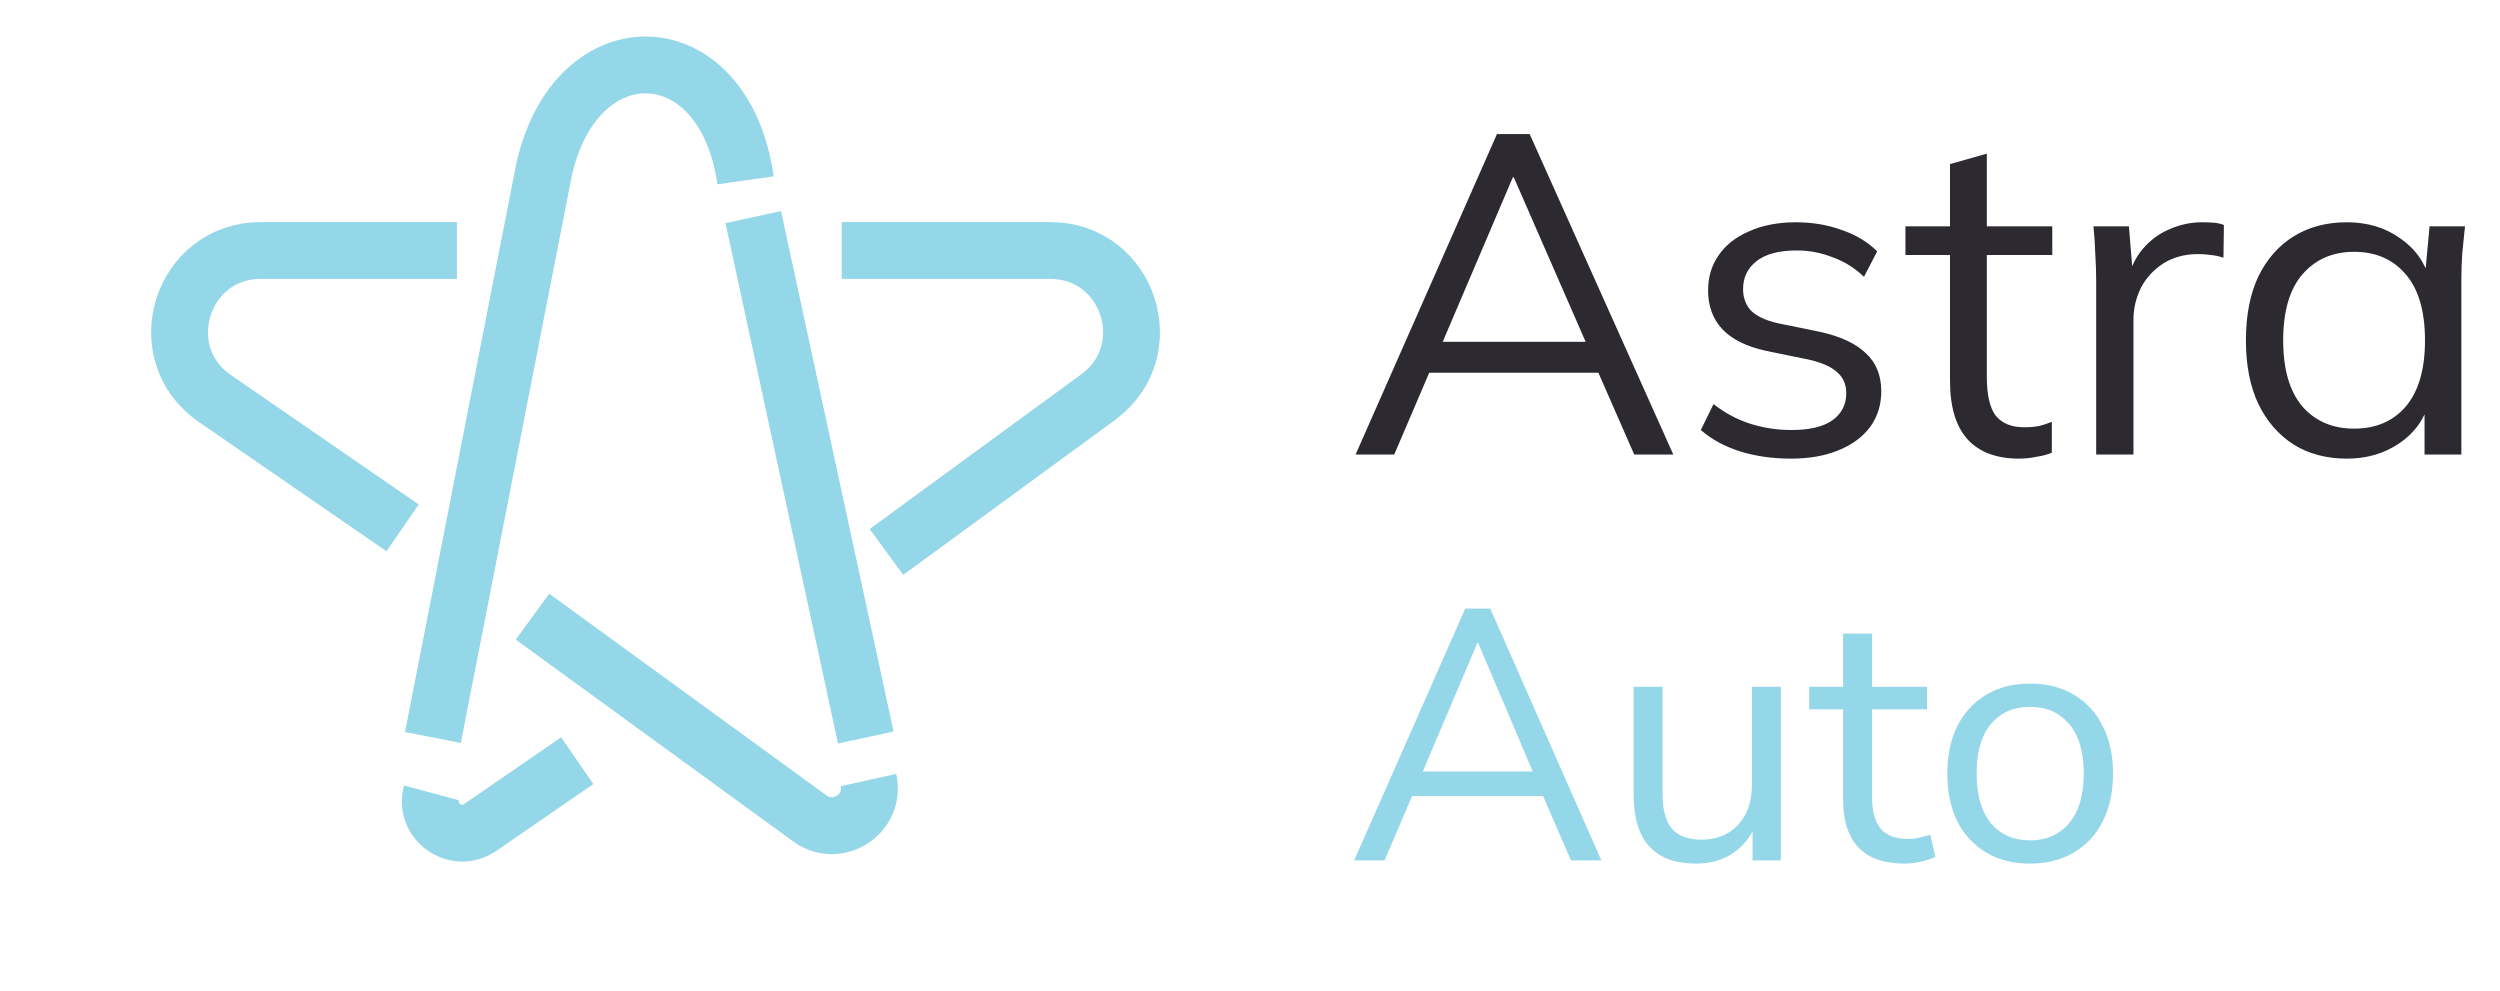
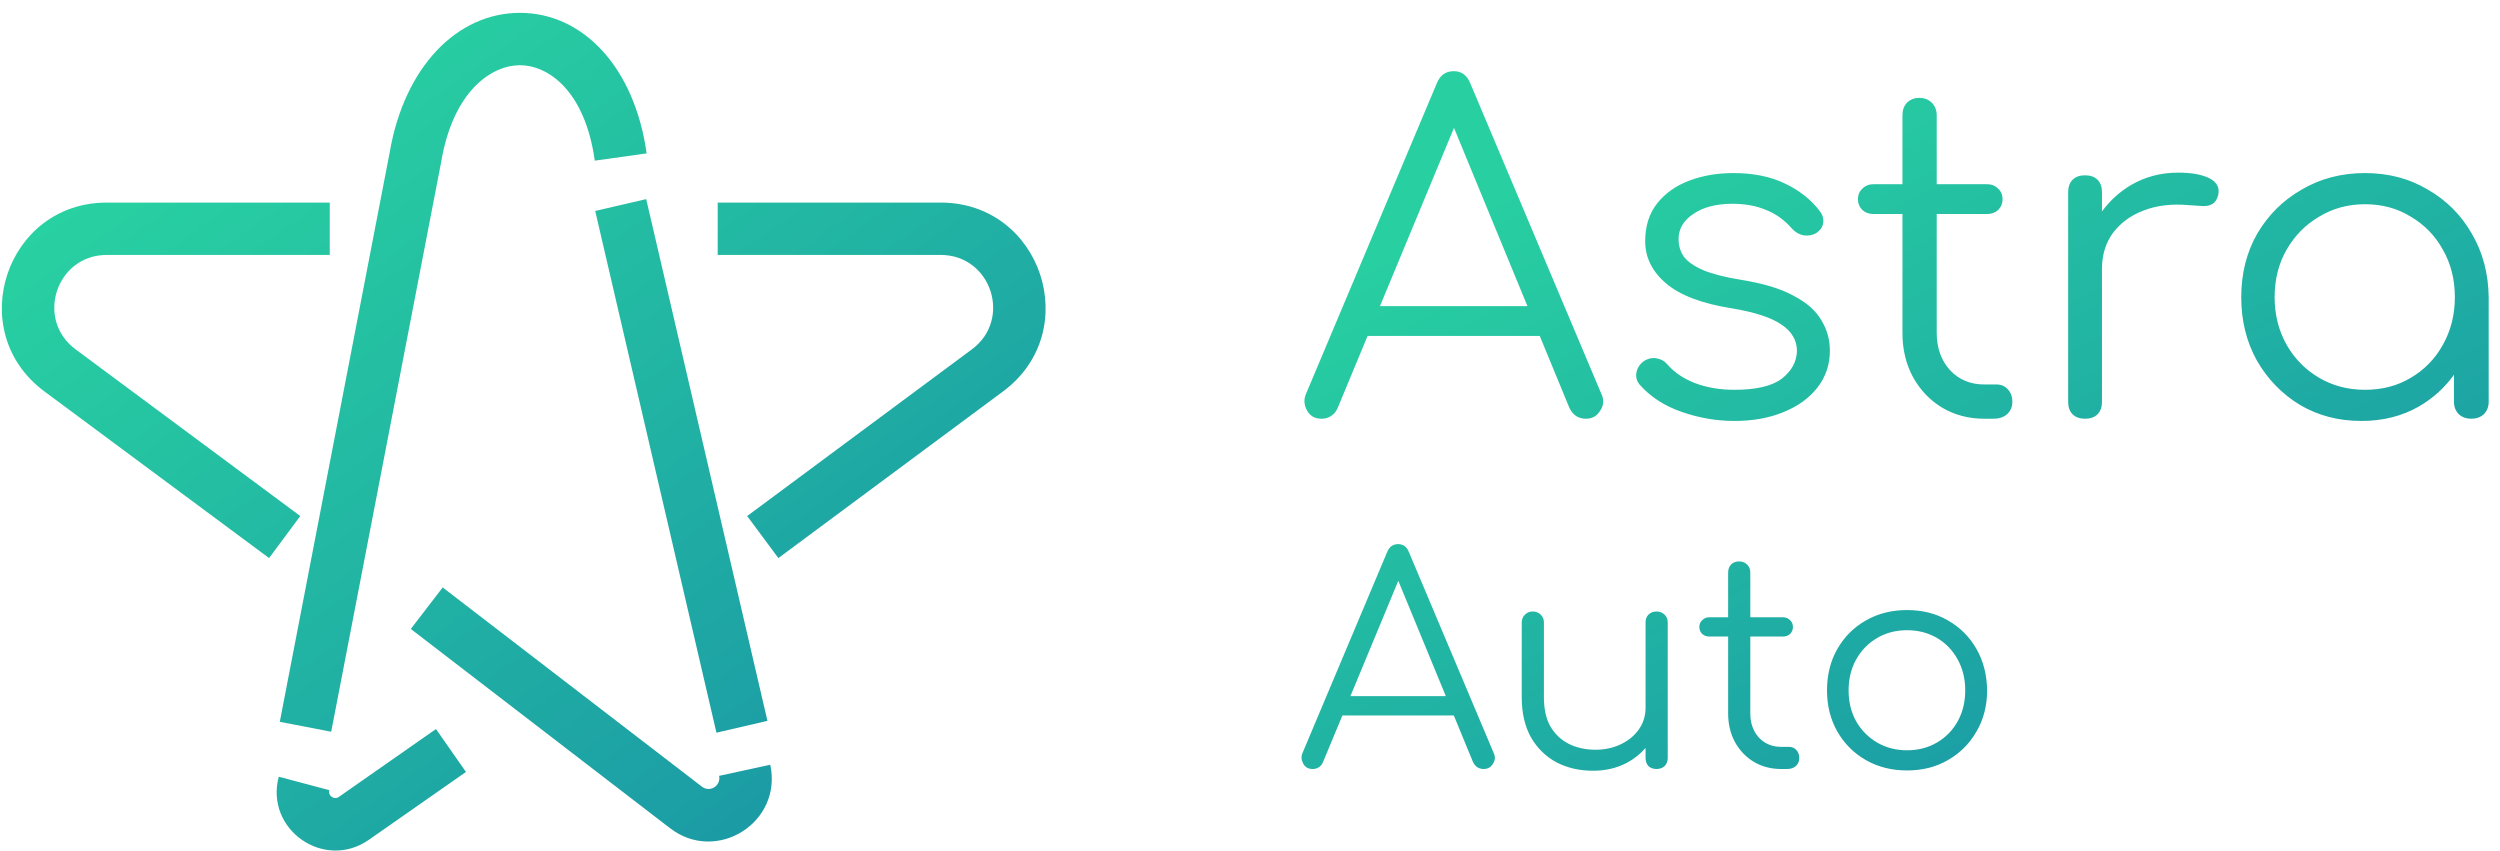
- <svg xmlns="http://www.w3.org/2000/svg" width="154" height="61" viewBox="0 0 154 61" fill="none">
-   <path d="M45.926 11.108C44.582 1.631 35.027 1.631 33.385 11.108L26.667 45.429" stroke="#93D7E9" stroke-width="3.5" />
-   <path d="M46.4 13.375L53.333 45.429" stroke="#93D7E9" stroke-width="3.5" />
-   <path d="M28.148 15.429H16.07C11.162 15.429 9.192 21.762 13.233 24.546L24.8 32.516" stroke="#93D7E9" stroke-width="3.5" />
-   <path d="M51.852 15.429H64.693C69.528 15.429 71.548 21.61 67.644 24.465L54.605 34" stroke="#93D7E9" stroke-width="3.5" />
-   <path d="M26.578 48.841V48.841C26.102 50.605 28.082 52.005 29.586 50.969L35.556 46.857" stroke="#93D7E9" stroke-width="3.5" />
-   <path d="M53.5 48.05V48.05C53.959 50.126 51.606 51.666 49.887 50.415L32.8 37.984" stroke="#93D7E9" stroke-width="3.5" />
-   <path d="M83.504 28L92.212 8.26H94.228L103.076 28H100.668L98.204 22.372L99.24 22.96H87.172L88.292 22.372L85.884 28H83.504ZM93.192 10.92L88.656 21.56L87.984 21.056H98.4L97.896 21.56L93.248 10.92H93.192ZM110.314 28.252C109.194 28.252 108.148 28.103 107.178 27.804C106.207 27.487 105.404 27.048 104.77 26.488L105.554 24.892C106.244 25.433 106.991 25.835 107.794 26.096C108.615 26.357 109.464 26.488 110.342 26.488C111.462 26.488 112.302 26.292 112.862 25.9C113.44 25.489 113.73 24.929 113.73 24.22C113.73 23.679 113.543 23.249 113.17 22.932C112.815 22.596 112.227 22.335 111.406 22.148L108.802 21.616C107.607 21.355 106.711 20.916 106.114 20.3C105.516 19.665 105.218 18.863 105.218 17.892C105.218 17.071 105.432 16.352 105.862 15.736C106.291 15.101 106.916 14.607 107.738 14.252C108.559 13.879 109.52 13.692 110.622 13.692C111.648 13.692 112.591 13.851 113.45 14.168C114.327 14.467 115.055 14.905 115.634 15.484L114.822 17.052C114.262 16.511 113.618 16.109 112.89 15.848C112.18 15.568 111.443 15.428 110.678 15.428C109.576 15.428 108.746 15.652 108.186 16.1C107.644 16.529 107.374 17.099 107.374 17.808C107.374 18.349 107.542 18.797 107.878 19.152C108.232 19.488 108.774 19.74 109.502 19.908L112.106 20.44C113.375 20.72 114.318 21.159 114.934 21.756C115.568 22.335 115.886 23.119 115.886 24.108C115.886 24.948 115.652 25.685 115.186 26.32C114.719 26.936 114.066 27.412 113.226 27.748C112.404 28.084 111.434 28.252 110.314 28.252ZM124.376 28.252C122.994 28.252 121.94 27.86 121.212 27.076C120.484 26.273 120.12 25.069 120.12 23.464V15.708H117.376V13.944H120.12V10.108L122.388 9.464V13.944H126.42V15.708H122.388V23.212C122.388 24.332 122.574 25.135 122.948 25.62C123.34 26.087 123.918 26.32 124.684 26.32C125.038 26.32 125.356 26.292 125.636 26.236C125.916 26.161 126.168 26.077 126.392 25.984V27.888C126.13 28 125.813 28.084 125.44 28.14C125.085 28.215 124.73 28.252 124.376 28.252ZM129.125 28V17.332C129.125 16.772 129.106 16.203 129.069 15.624C129.05 15.045 129.013 14.485 128.957 13.944H131.141L131.421 17.36L131.029 17.388C131.215 16.548 131.542 15.857 132.009 15.316C132.475 14.775 133.026 14.373 133.661 14.112C134.295 13.832 134.958 13.692 135.649 13.692C135.929 13.692 136.171 13.701 136.377 13.72C136.601 13.739 136.806 13.785 136.993 13.86L136.965 15.876C136.685 15.783 136.423 15.727 136.181 15.708C135.957 15.671 135.695 15.652 135.397 15.652C134.575 15.652 133.857 15.848 133.241 16.24C132.643 16.632 132.186 17.136 131.869 17.752C131.57 18.368 131.421 19.021 131.421 19.712V28H129.125ZM144.564 28.252C143.313 28.252 142.221 27.963 141.288 27.384C140.355 26.787 139.627 25.947 139.104 24.864C138.6 23.781 138.348 22.484 138.348 20.972C138.348 19.441 138.6 18.135 139.104 17.052C139.627 15.969 140.355 15.139 141.288 14.56C142.221 13.981 143.313 13.692 144.564 13.692C145.833 13.692 146.925 14.019 147.84 14.672C148.773 15.307 149.389 16.175 149.688 17.276H149.352L149.66 13.944H151.844C151.788 14.485 151.732 15.036 151.676 15.596C151.639 16.137 151.62 16.669 151.62 17.192V28H149.352V24.696H149.66C149.361 25.797 148.745 26.665 147.812 27.3C146.879 27.935 145.796 28.252 144.564 28.252ZM145.012 26.404C146.356 26.404 147.42 25.947 148.204 25.032C148.988 24.099 149.38 22.745 149.38 20.972C149.38 19.18 148.988 17.827 148.204 16.912C147.42 15.979 146.356 15.512 145.012 15.512C143.687 15.512 142.623 15.979 141.82 16.912C141.036 17.827 140.644 19.18 140.644 20.972C140.644 22.745 141.036 24.099 141.82 25.032C142.623 25.947 143.687 26.404 145.012 26.404Z" fill="#2C2931" />
-   <path d="M83.418 53L90.26 37.49H91.8L98.642 53H96.772L95.056 49.04H86.982L85.288 53H83.418ZM91.008 39.602L87.642 47.522H94.418L91.052 39.602H91.008ZM104.483 53.198C101.917 53.198 100.633 51.783 100.633 48.952V42.308H102.415V48.93C102.415 49.883 102.606 50.587 102.987 51.042C103.383 51.497 103.999 51.724 104.835 51.724C105.745 51.724 106.485 51.423 107.057 50.822C107.629 50.206 107.915 49.392 107.915 48.38V42.308H109.697V53H107.959V51.196C107.622 51.841 107.145 52.34 106.529 52.692C105.928 53.029 105.246 53.198 104.483 53.198ZM117.321 53.198C116.06 53.198 115.114 52.868 114.483 52.208C113.853 51.533 113.537 50.565 113.537 49.304V43.694H111.447V42.308H113.537V39.03H115.319V42.308H118.707V43.694H115.319V49.128C115.319 49.964 115.495 50.602 115.847 51.042C116.199 51.467 116.771 51.68 117.563 51.68C117.798 51.68 118.033 51.651 118.267 51.592C118.502 51.533 118.715 51.475 118.905 51.416L119.213 52.78C119.023 52.883 118.744 52.978 118.377 53.066C118.011 53.154 117.659 53.198 117.321 53.198ZM125.059 53.198C124.018 53.198 123.116 52.971 122.353 52.516C121.591 52.061 120.997 51.423 120.571 50.602C120.161 49.766 119.955 48.783 119.955 47.654C119.955 46.525 120.161 45.549 120.571 44.728C120.997 43.892 121.591 43.247 122.353 42.792C123.116 42.337 124.018 42.11 125.059 42.11C126.086 42.11 126.981 42.337 127.743 42.792C128.521 43.247 129.115 43.892 129.525 44.728C129.951 45.549 130.163 46.525 130.163 47.654C130.163 48.783 129.951 49.766 129.525 50.602C129.115 51.423 128.521 52.061 127.743 52.516C126.981 52.971 126.086 53.198 125.059 53.198ZM125.059 51.768C126.057 51.768 126.856 51.416 127.457 50.712C128.059 49.993 128.359 48.974 128.359 47.654C128.359 46.319 128.059 45.3 127.457 44.596C126.856 43.892 126.057 43.54 125.059 43.54C124.047 43.54 123.241 43.892 122.639 44.596C122.053 45.3 121.759 46.319 121.759 47.654C121.759 48.974 122.053 49.993 122.639 50.712C123.241 51.416 124.047 51.768 125.059 51.768Z" fill="#93D7E9" />
+ <svg xmlns="http://www.w3.org/2000/svg" width="191" height="65" viewBox="0 0 191 65" fill="none">
+   <path fill-rule="evenodd" clip-rule="evenodd" d="M33.712 12.334C34.642 6.892 37.593 4.982 39.721 4.982C41.817 4.982 44.682 6.848 45.441 12.274L49.403 11.72C48.481 5.126 44.532 0.982 39.721 0.982C34.948 0.982 30.902 5.073 29.773 11.639L21.377 55.147L25.304 55.905L33.705 12.376L33.709 12.355L33.712 12.334ZM45.474 16.117L54.736 55.978L58.632 55.073L49.37 15.212L45.474 16.117ZM3.389 29.902C-2.803 25.309 0.446 15.477 8.155 15.477H25.193V19.477H8.155C4.301 19.477 2.676 24.393 5.772 26.689L22.941 39.425L20.558 42.637L3.389 29.902ZM71.87 15.477C79.579 15.477 82.828 25.309 76.636 29.902L59.467 42.637L57.084 39.425L74.253 26.689C77.349 24.393 75.724 19.477 71.87 19.477H54.832V15.477H71.87ZM35.599 58.977L28.184 64.159C24.764 66.548 20.224 63.371 21.297 59.34L25.162 60.369C25.125 60.508 25.143 60.597 25.167 60.66C25.197 60.734 25.257 60.816 25.349 60.88C25.441 60.944 25.537 60.972 25.618 60.975C25.685 60.977 25.774 60.963 25.893 60.88L33.308 55.698L35.599 58.977ZM51.195 63.277L31.385 48.052L33.822 44.881L53.632 60.105C54.241 60.573 55.103 60.027 54.939 59.276L58.848 58.425C59.805 62.819 54.76 66.017 51.195 63.277Z" fill="url(#paint0_linear_149_16)" />
+   <path fill-rule="evenodd" clip-rule="evenodd" d="M99.849 31.345C100.075 31.776 100.449 31.991 100.97 31.991C101.242 31.991 101.48 31.923 101.684 31.787C101.911 31.651 102.081 31.447 102.194 31.175L104.482 25.667H117.638L119.908 31.175C120.044 31.447 120.214 31.651 120.418 31.787C120.645 31.923 120.894 31.991 121.166 31.991C121.642 31.991 122.005 31.787 122.254 31.379C122.526 30.971 122.56 30.552 122.356 30.121L112.326 6.355C112.077 5.743 111.658 5.437 111.068 5.437C110.456 5.437 110.026 5.743 109.776 6.355L99.781 30.087C99.599 30.495 99.622 30.914 99.849 31.345ZM116.698 23.389L111.084 9.77L105.428 23.389H116.698ZM128.515 31.481C129.829 31.934 131.155 32.161 132.493 32.161C133.921 32.161 135.179 31.934 136.267 31.481C137.377 31.027 138.239 30.404 138.851 29.611C139.485 28.795 139.803 27.854 139.803 26.789C139.803 25.95 139.587 25.18 139.157 24.477C138.749 23.752 138.046 23.128 137.049 22.607C136.074 22.063 134.737 21.655 133.037 21.383C131.79 21.179 130.815 20.93 130.113 20.635C129.433 20.34 128.945 20 128.651 19.615C128.379 19.23 128.243 18.776 128.243 18.255C128.243 17.484 128.617 16.849 129.365 16.351C130.113 15.829 131.11 15.569 132.357 15.569C133.331 15.569 134.193 15.727 134.941 16.045C135.689 16.34 136.346 16.816 136.913 17.473C137.162 17.745 137.457 17.915 137.797 17.983C138.159 18.028 138.477 17.971 138.749 17.813C139.066 17.609 139.247 17.348 139.293 17.031C139.338 16.713 139.247 16.407 139.021 16.113C138.341 15.229 137.445 14.526 136.335 14.005C135.247 13.483 133.943 13.223 132.425 13.223C131.201 13.223 130.079 13.415 129.059 13.801C128.039 14.186 127.223 14.764 126.611 15.535C125.999 16.305 125.693 17.269 125.693 18.425C125.693 19.672 126.225 20.748 127.291 21.655C128.356 22.561 130.033 23.196 132.323 23.559C134.091 23.854 135.36 24.273 136.131 24.817C136.901 25.338 137.287 26.007 137.287 26.823C137.264 27.639 136.879 28.341 136.131 28.931C135.383 29.497 134.17 29.781 132.493 29.781C131.405 29.781 130.407 29.611 129.501 29.271C128.617 28.931 127.903 28.444 127.359 27.809C127.132 27.559 126.849 27.412 126.509 27.367C126.169 27.322 125.84 27.412 125.523 27.639C125.228 27.888 125.058 28.183 125.013 28.523C124.967 28.863 125.069 29.169 125.319 29.441C126.135 30.348 127.2 31.027 128.515 31.481ZM148.373 31.141C149.325 31.707 150.401 31.991 151.603 31.991H152.317C152.725 31.991 153.065 31.878 153.337 31.651C153.609 31.401 153.745 31.084 153.745 30.699C153.745 30.314 153.631 29.996 153.405 29.747C153.178 29.497 152.883 29.373 152.521 29.373H151.603C150.537 29.373 149.665 29.01 148.985 28.285C148.305 27.537 147.965 26.585 147.965 25.429V16.351H151.807C152.147 16.351 152.43 16.249 152.657 16.045C152.883 15.818 152.997 15.546 152.997 15.229C152.997 14.889 152.883 14.617 152.657 14.413C152.43 14.186 152.147 14.073 151.807 14.073H147.965V8.803C147.965 8.417 147.84 8.1 147.591 7.851C147.341 7.601 147.024 7.477 146.639 7.477C146.253 7.477 145.936 7.601 145.687 7.851C145.46 8.1 145.347 8.417 145.347 8.803V14.073H143.137C142.797 14.073 142.513 14.186 142.287 14.413C142.06 14.617 141.947 14.889 141.947 15.229C141.947 15.546 142.06 15.818 142.287 16.045C142.513 16.249 142.797 16.351 143.137 16.351H145.347V25.429C145.347 26.698 145.619 27.831 146.163 28.829C146.707 29.803 147.443 30.574 148.373 31.141ZM160.591 20.533V30.699C160.591 31.107 160.477 31.424 160.251 31.651C160.024 31.878 159.707 31.991 159.299 31.991C158.891 31.991 158.573 31.878 158.347 31.651C158.12 31.424 158.007 31.107 158.007 30.699V14.685C158.007 14.277 158.12 13.96 158.347 13.733C158.573 13.506 158.891 13.393 159.299 13.393C159.707 13.393 160.024 13.506 160.251 13.733C160.477 13.96 160.591 14.277 160.591 14.685V16.152C161.201 15.325 161.937 14.655 162.801 14.141C163.889 13.506 165.09 13.189 166.405 13.189C167.447 13.189 168.252 13.336 168.819 13.631C169.385 13.925 169.601 14.356 169.465 14.923C169.374 15.263 169.215 15.489 168.989 15.603C168.785 15.716 168.524 15.761 168.207 15.739C167.912 15.716 167.572 15.694 167.187 15.671C165.917 15.557 164.784 15.694 163.787 16.079C162.812 16.442 162.03 17.008 161.441 17.779C160.874 18.549 160.591 19.468 160.591 20.533ZM175.719 30.937C177.102 31.753 178.666 32.161 180.411 32.161C182.066 32.161 183.539 31.787 184.831 31.039C185.904 30.41 186.788 29.608 187.483 28.632V30.699C187.483 31.084 187.608 31.401 187.857 31.651C188.107 31.878 188.424 31.991 188.809 31.991C189.195 31.991 189.512 31.878 189.761 31.651C190.011 31.401 190.135 31.084 190.135 30.699V22.709C190.113 20.895 189.682 19.275 188.843 17.847C188.027 16.419 186.905 15.297 185.477 14.481C184.072 13.642 182.474 13.223 180.683 13.223C178.893 13.223 177.283 13.642 175.855 14.481C174.427 15.297 173.294 16.419 172.455 17.847C171.639 19.275 171.231 20.895 171.231 22.709C171.231 24.5 171.628 26.109 172.421 27.537C173.237 28.965 174.337 30.098 175.719 30.937ZM184.185 28.863C183.165 29.475 181.998 29.781 180.683 29.781C179.391 29.781 178.224 29.475 177.181 28.863C176.139 28.251 175.311 27.412 174.699 26.347C174.087 25.259 173.781 24.046 173.781 22.709C173.781 21.349 174.087 20.136 174.699 19.071C175.311 18.006 176.139 17.167 177.181 16.555C178.224 15.92 179.391 15.603 180.683 15.603C181.998 15.603 183.165 15.92 184.185 16.555C185.228 17.167 186.044 18.006 186.633 19.071C187.245 20.136 187.551 21.349 187.551 22.709C187.551 24.046 187.245 25.259 186.633 26.347C186.044 27.412 185.228 28.251 184.185 28.863ZM99.561 58.334C99.707 58.613 99.949 58.752 100.286 58.752C100.462 58.752 100.616 58.709 100.748 58.62C100.895 58.532 101.005 58.401 101.078 58.224L102.559 54.66H111.071L112.54 58.224C112.628 58.401 112.738 58.532 112.87 58.62C113.017 58.709 113.178 58.752 113.354 58.752C113.662 58.752 113.897 58.62 114.058 58.356C114.234 58.093 114.256 57.821 114.124 57.542L107.634 42.164C107.473 41.769 107.202 41.571 106.82 41.571C106.424 41.571 106.146 41.769 105.984 42.164L99.516 57.52C99.399 57.785 99.414 58.056 99.561 58.334ZM110.463 53.187L106.83 44.374L103.171 53.187H110.463ZM118.923 58.246C119.745 58.672 120.676 58.885 121.717 58.885C122.671 58.885 123.536 58.679 124.313 58.269C124.863 57.967 125.333 57.593 125.721 57.145V57.895C125.721 58.158 125.795 58.371 125.941 58.532C126.103 58.679 126.308 58.752 126.557 58.752C126.807 58.752 127.012 58.679 127.173 58.532C127.335 58.371 127.415 58.158 127.415 57.895V47.554C127.415 47.305 127.335 47.107 127.173 46.961C127.012 46.799 126.807 46.718 126.557 46.718C126.308 46.718 126.103 46.799 125.941 46.961C125.795 47.107 125.721 47.305 125.721 47.554V54.066C125.721 54.682 125.553 55.233 125.215 55.717C124.878 56.2 124.416 56.582 123.829 56.861C123.257 57.139 122.612 57.279 121.893 57.279C121.145 57.279 120.471 57.132 119.869 56.839C119.283 56.545 118.813 56.105 118.461 55.519C118.124 54.932 117.955 54.184 117.955 53.275V47.554C117.955 47.32 117.875 47.122 117.713 46.961C117.552 46.799 117.347 46.718 117.097 46.718C116.863 46.718 116.665 46.799 116.503 46.961C116.342 47.122 116.261 47.32 116.261 47.554V53.275C116.261 54.477 116.496 55.496 116.965 56.333C117.449 57.169 118.102 57.806 118.923 58.246ZM133.988 58.203C134.604 58.569 135.301 58.752 136.078 58.752H136.54C136.804 58.752 137.024 58.679 137.2 58.532C137.376 58.371 137.464 58.166 137.464 57.916C137.464 57.667 137.391 57.462 137.244 57.3C137.097 57.139 136.907 57.059 136.672 57.059H136.078C135.389 57.059 134.824 56.824 134.384 56.355C133.944 55.87 133.724 55.255 133.724 54.507V48.633H136.21C136.43 48.633 136.613 48.566 136.76 48.434C136.907 48.288 136.98 48.112 136.98 47.907C136.98 47.687 136.907 47.511 136.76 47.379C136.613 47.232 136.43 47.158 136.21 47.158H133.724V43.748C133.724 43.499 133.643 43.294 133.482 43.133C133.321 42.971 133.115 42.891 132.866 42.891C132.617 42.891 132.411 42.971 132.25 43.133C132.103 43.294 132.03 43.499 132.03 43.748V47.158H130.6C130.38 47.158 130.197 47.232 130.05 47.379C129.903 47.511 129.83 47.687 129.83 47.907C129.83 48.112 129.903 48.288 130.05 48.434C130.197 48.566 130.38 48.633 130.6 48.633H132.03V54.507C132.03 55.328 132.206 56.061 132.558 56.706C132.91 57.337 133.387 57.836 133.988 58.203ZM142.553 58.071C143.477 58.599 144.526 58.862 145.699 58.862C146.873 58.862 147.914 58.599 148.823 58.071C149.747 57.542 150.473 56.816 151.001 55.892C151.544 54.968 151.815 53.92 151.815 52.746C151.801 51.559 151.529 50.502 151.001 49.578C150.473 48.654 149.747 47.928 148.823 47.401C147.914 46.873 146.873 46.608 145.699 46.608C144.526 46.608 143.477 46.873 142.553 47.401C141.629 47.928 140.903 48.654 140.375 49.578C139.847 50.502 139.583 51.559 139.583 52.746C139.583 53.92 139.847 54.968 140.375 55.892C140.903 56.816 141.629 57.542 142.553 58.071ZM147.987 56.728C147.313 57.124 146.55 57.322 145.699 57.322C144.849 57.322 144.086 57.124 143.411 56.728C142.737 56.333 142.201 55.79 141.805 55.1C141.424 54.411 141.233 53.627 141.233 52.746C141.233 51.867 141.424 51.082 141.805 50.392C142.201 49.688 142.737 49.139 143.411 48.742C144.086 48.346 144.849 48.148 145.699 48.148C146.55 48.148 147.313 48.346 147.987 48.742C148.662 49.139 149.19 49.688 149.571 50.392C149.953 51.082 150.143 51.867 150.143 52.746C150.143 53.627 149.953 54.411 149.571 55.1C149.19 55.79 148.662 56.333 147.987 56.728Z" fill="url(#paint1_linear_149_16)" />
+   <defs>
+     <linearGradient id="paint0_linear_149_16" x1="19.575" y1="0.982" x2="71.551" y2="73.637" gradientUnits="userSpaceOnUse">
+       <stop stop-color="#29D4A1" />
+       <stop offset="1" stop-color="#188EA6" />
+     </linearGradient>
+     <linearGradient id="paint1_linear_149_16" x1="132.032" y1="4.994" x2="158.267" y2="56.8" gradientUnits="userSpaceOnUse">
+       <stop stop-color="#28D0A1" />
+       <stop offset="1" stop-color="#1B9DA5" />
+     </linearGradient>
+   </defs>
</svg>
